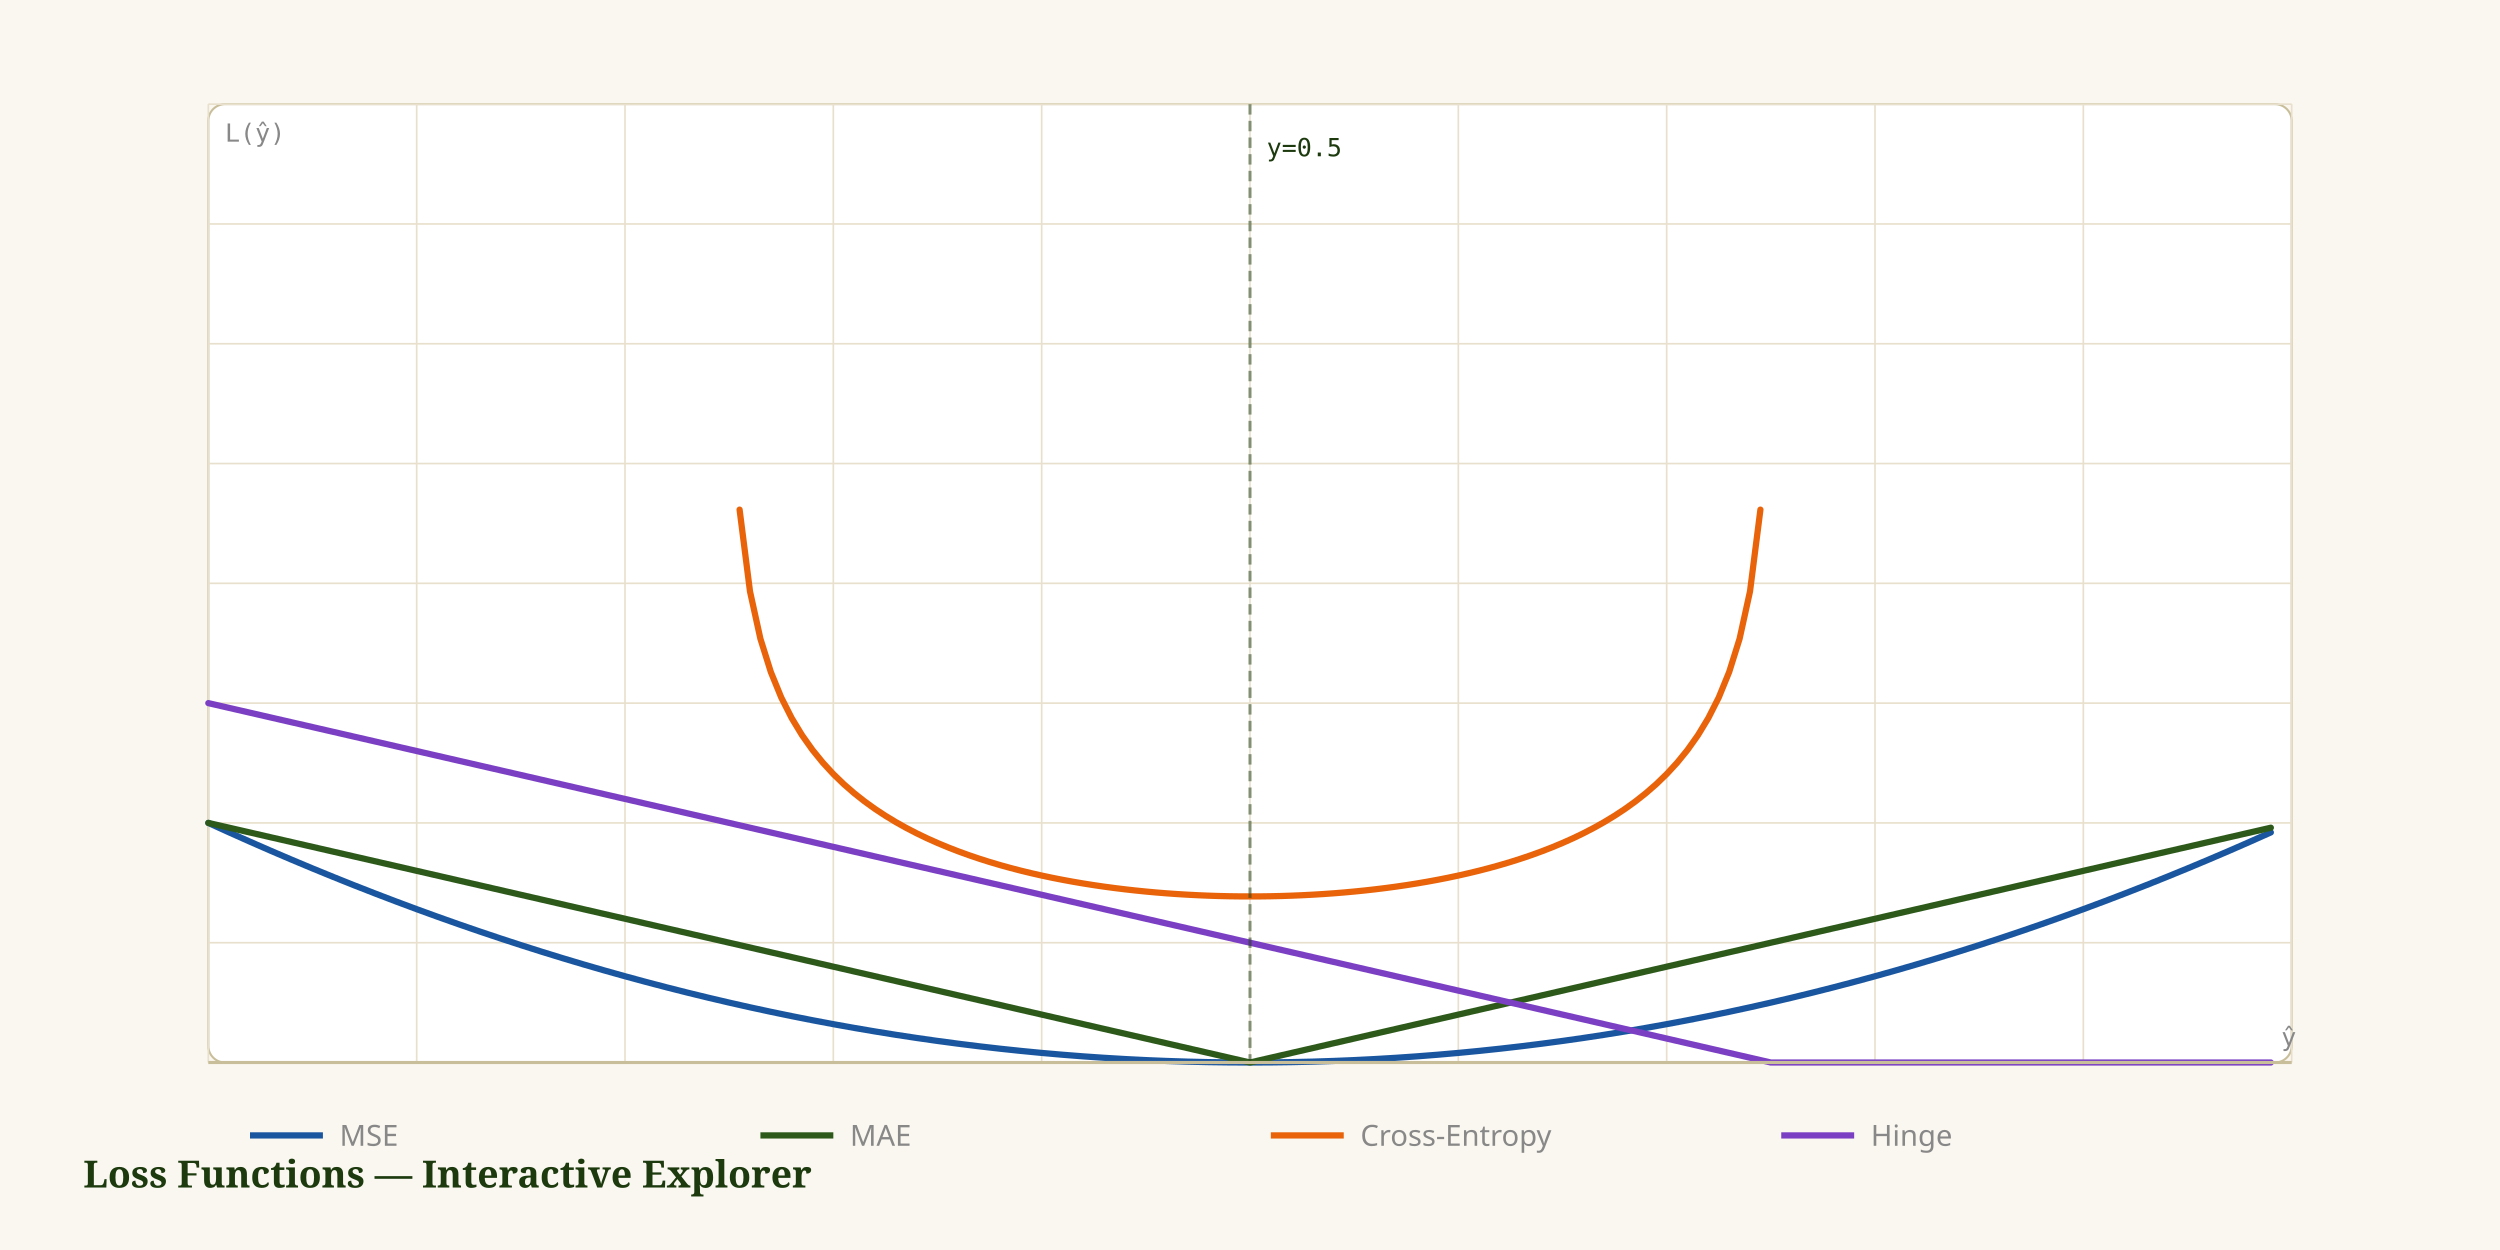
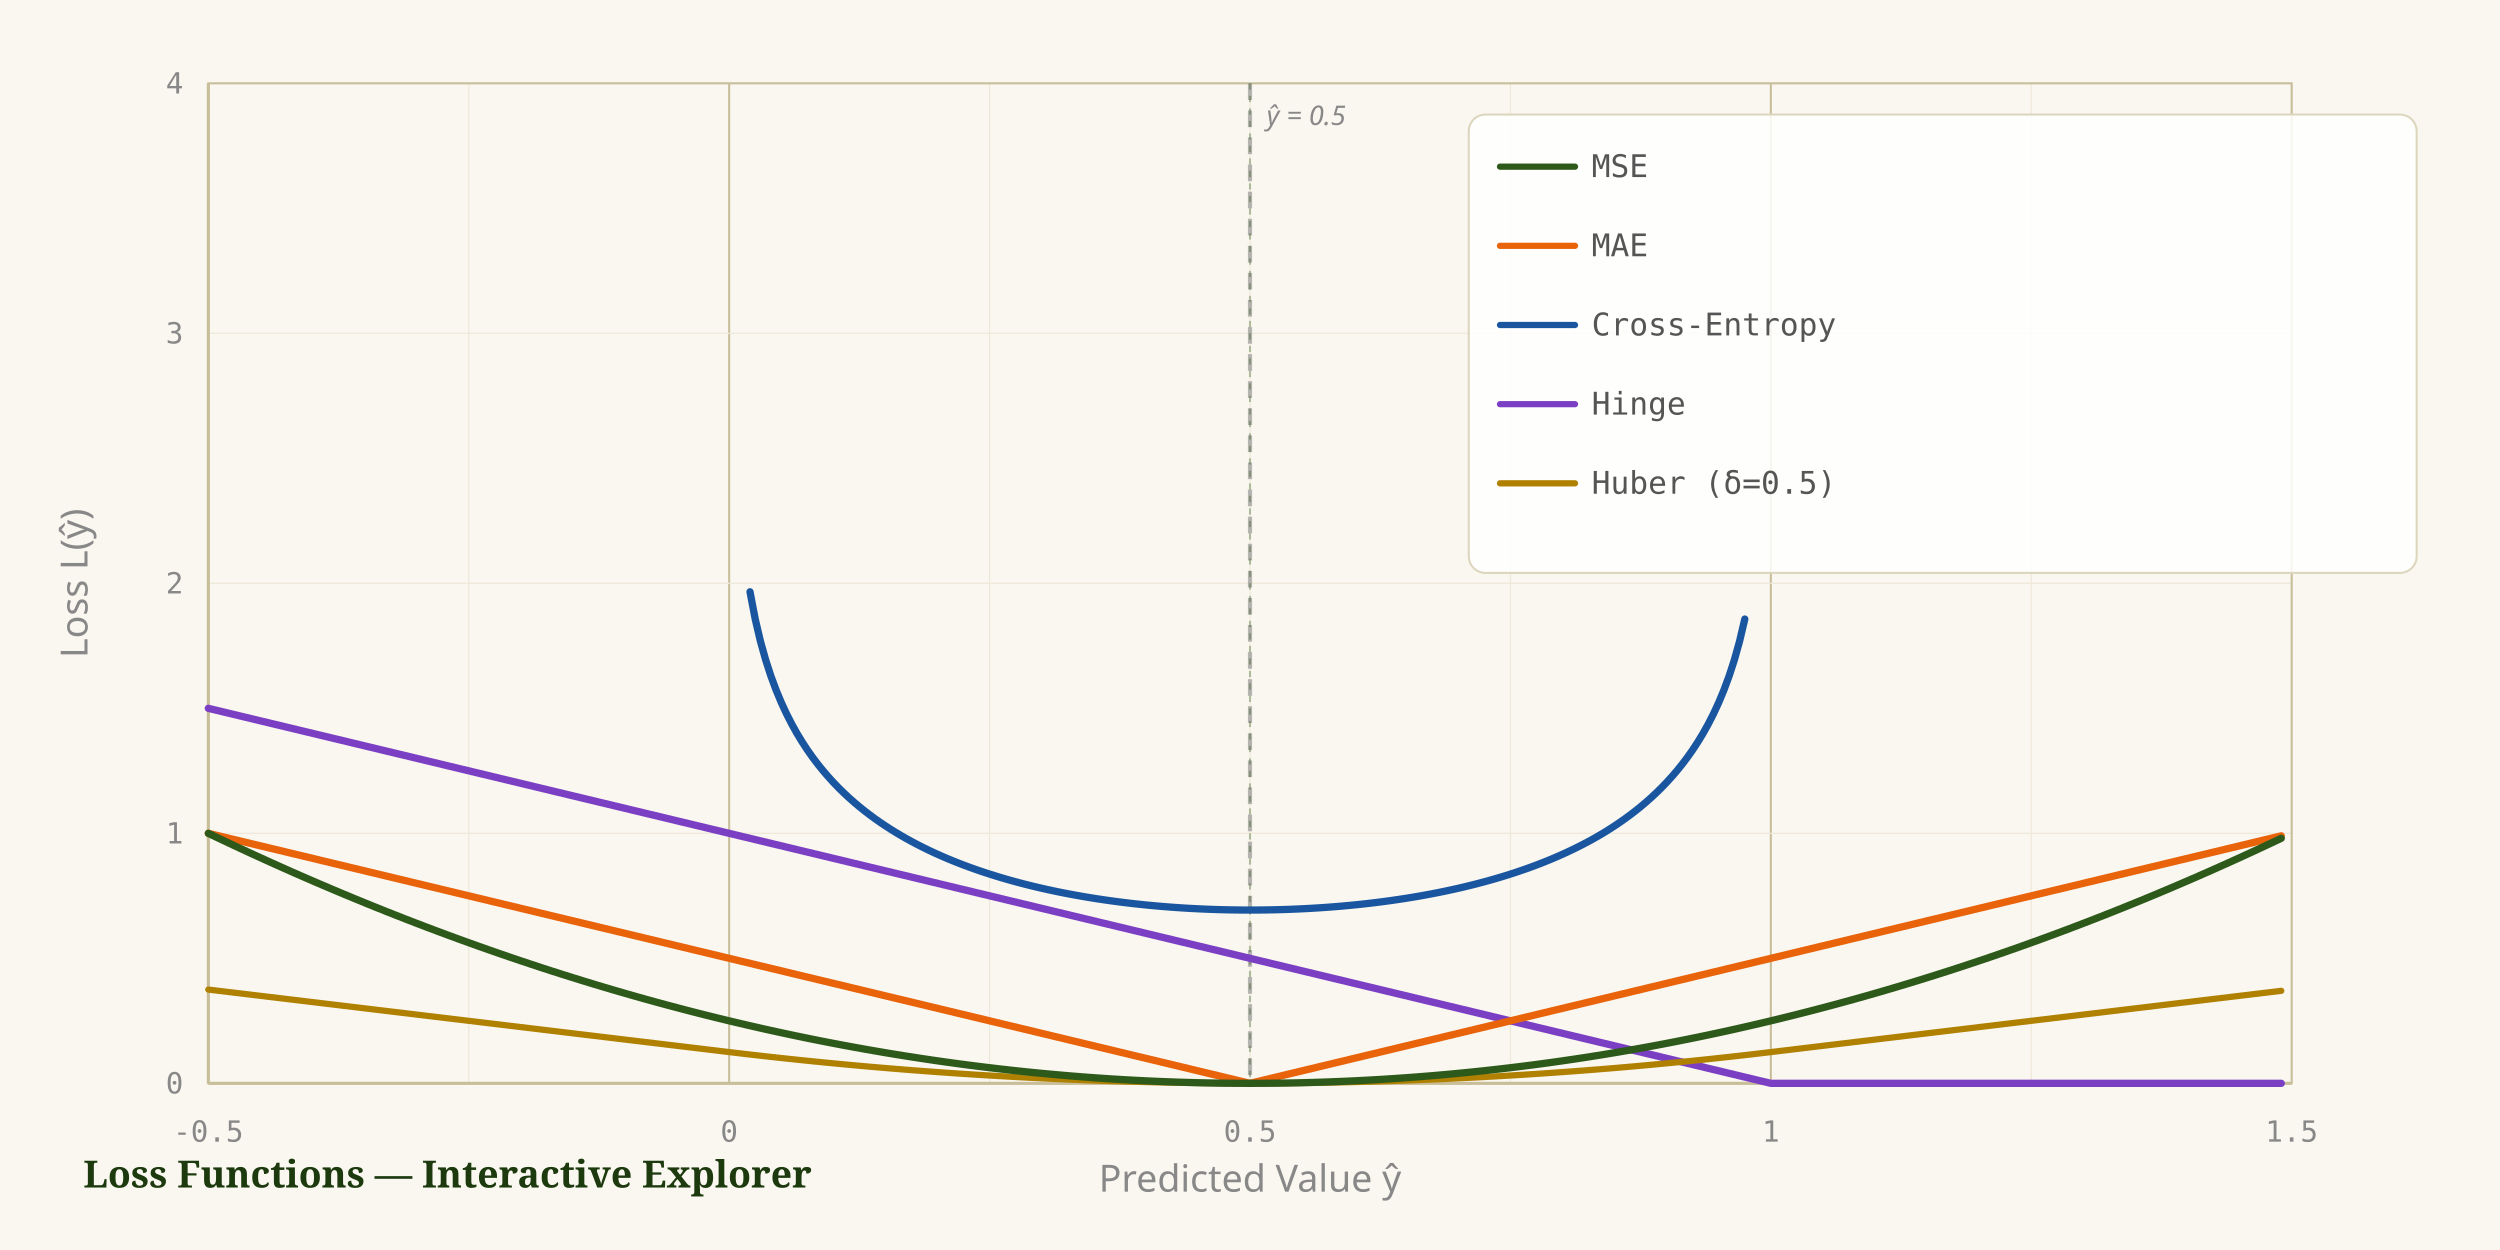
<svg xmlns="http://www.w3.org/2000/svg" viewBox="0 0 1200 600">
  <rect width="1200" height="600" fill="#FAF7F0" />
-   <rect x="100" y="50" width="1000" height="460" fill="white" rx="8" stroke="#C8BE9A" />
-   <line x1="100" y1="50" x2="100" y2="510" stroke="#E8E0CC" stroke-width="0.8" />
-   <line x1="200" y1="50" x2="200" y2="510" stroke="#E8E0CC" stroke-width="0.8" />
-   <line x1="300" y1="50" x2="300" y2="510" stroke="#E8E0CC" stroke-width="0.8" />
-   <line x1="400" y1="50" x2="400" y2="510" stroke="#E8E0CC" stroke-width="0.8" />
-   <line x1="500" y1="50" x2="500" y2="510" stroke="#E8E0CC" stroke-width="0.8" />
-   <line x1="600" y1="50" x2="600" y2="510" stroke="#E8E0CC" stroke-width="0.8" />
-   <line x1="700" y1="50" x2="700" y2="510" stroke="#E8E0CC" stroke-width="0.8" />
-   <line x1="800" y1="50" x2="800" y2="510" stroke="#E8E0CC" stroke-width="0.8" />
-   <line x1="900" y1="50" x2="900" y2="510" stroke="#E8E0CC" stroke-width="0.8" />
-   <line x1="1000" y1="50" x2="1000" y2="510" stroke="#E8E0CC" stroke-width="0.8" />
-   <line x1="1100" y1="50" x2="1100" y2="510" stroke="#E8E0CC" stroke-width="0.8" />
-   <line x1="100" y1="50" x2="1100" y2="50" stroke="#E8E0CC" stroke-width="0.8" />
-   <line x1="100" y1="107.5" x2="1100" y2="107.5" stroke="#E8E0CC" stroke-width="0.8" />
-   <line x1="100" y1="165" x2="1100" y2="165" stroke="#E8E0CC" stroke-width="0.8" />
-   <line x1="100" y1="222.5" x2="1100" y2="222.5" stroke="#E8E0CC" stroke-width="0.8" />
-   <line x1="100" y1="280" x2="1100" y2="280" stroke="#E8E0CC" stroke-width="0.8" />
-   <line x1="100" y1="337.5" x2="1100" y2="337.5" stroke="#E8E0CC" stroke-width="0.8" />
-   <line x1="100" y1="395" x2="1100" y2="395" stroke="#E8E0CC" stroke-width="0.8" />
-   <line x1="100" y1="452.5" x2="1100" y2="452.5" stroke="#E8E0CC" stroke-width="0.8" />
-   <line x1="100" y1="510" x2="1100" y2="510" stroke="#E8E0CC" stroke-width="0.8" />
-   <polyline points="100,395 110,399.554 120,404.016 130,408.386 140,412.664 150,416.85 160,420.944 170,424.946 180,428.856 190,432.674 200,436.4 210,440.034 220,443.576 230,447.026 240,450.384 250,453.65 260,456.824 270,459.906 280,462.896 290,465.794 300,468.6 310,471.314 320,473.936 330,476.466 340,478.904 350,481.25 360,483.504 370,485.666 380,487.736 390,489.714 400,491.6 410,493.394 420,495.096 430,496.706 440,498.224 450,499.65 460,500.984 470,502.226 480,503.376 490,504.434 500,505.4 510,506.274 520,507.056 530,507.746 540,508.344 550,508.85 560,509.264 570,509.586 580,509.816 590,509.954 600,510 610,509.954 620,509.816 630,509.586 640,509.264 650,508.85 660,508.344 670,507.746 680,507.056 690,506.274 700,505.4 710,504.434 720,503.376 730,502.226 740,500.984 750,499.65 760,498.224 770,496.706 780,495.096 790,493.394 800,491.6 810,489.714 820,487.736 830,485.666 840,483.504 850,481.25 860,478.904 870,476.466 880,473.936 890,471.314 900,468.6 910,465.794 920,462.896 930,459.906 940,456.824 950,453.65 960,450.384 970,447.026 980,443.576 990,440.034 1000,436.4 1010,432.674 1020,428.856 1030,424.946 1040,420.944 1050,416.85 1060,412.664 1070,408.386 1080,404.016 1090,399.554" fill="none" stroke="#1A56A0" stroke-width="3" stroke-linecap="round" stroke-linejoin="round" />
-   <polyline points="100,395 110,397.3 120,399.6 130,401.9 140,404.2 150,406.5 160,408.8 170,411.1 180,413.4 190,415.7 200,418 210,420.3 220,422.6 230,424.9 240,427.2 250,429.5 260,431.8 270,434.1 280,436.4 290,438.7 300,441 310,443.3 320,445.6 330,447.9 340,450.2 350,452.5 360,454.8 370,457.1 380,459.4 390,461.7 400,464 410,466.3 420,468.6 430,470.9 440,473.2 450,475.5 460,477.8 470,480.1 480,482.4 490,484.7 500,487 510,489.3 520,491.6 530,493.9 540,496.2 550,498.5 560,500.8 570,503.1 580,505.4 590,507.7 600,510 610,507.7 620,505.4 630,503.1 640,500.8 650,498.5 660,496.2 670,493.9 680,491.6 690,489.3 700,487 710,484.7 720,482.4 730,480.1 740,477.8 750,475.5 760,473.2 770,470.9 780,468.6 790,466.3 800,464 810,461.7 820,459.4 830,457.1 840,454.8 850,452.5 860,450.2 870,447.9 880,445.6 890,443.3 900,441 910,438.7 920,436.4 930,434.1 940,431.8 950,429.5 960,427.2 970,424.9 980,422.6 990,420.3 1000,418 1010,415.7 1020,413.4 1030,411.1 1040,408.8 1050,406.5 1060,404.2 1070,401.9 1080,399.6 1090,397.3" fill="none" stroke="#2D5A1B" stroke-width="3" stroke-linecap="round" stroke-linejoin="round" />
-   <polyline points="355,244.625 360,283.897 365,306.622 370,322.567 375,334.796 380,344.671 385,352.92 390,359.976 395,366.12 400,371.543 405,376.381 410,380.734 415,384.68 420,388.276 425,391.571 430,394.601 435,397.399 440,399.988 445,402.391 450,404.627 455,406.709 460,408.651 465,410.465 470,412.161 475,413.746 480,415.23 485,416.617 490,417.915 495,419.129 500,420.263 505,421.321 510,422.307 515,423.224 520,424.076 525,424.865 530,425.594 535,426.263 540,426.877 545,427.435 550,427.941 555,428.394 560,428.797 565,429.15 570,429.454 575,429.71 580,429.919 585,430.081 590,430.196 595,430.265 600,430.288 605,430.265 610,430.196 615,430.081 620,429.919 625,429.71 630,429.454 635,429.15 640,428.797 645,428.394 650,427.941 655,427.435 660,426.877 665,426.263 670,425.594 675,424.865 680,424.076 685,423.224 690,422.307 695,421.321 700,420.263 705,419.129 710,417.915 715,416.617 720,415.23 725,413.746 730,412.161 735,410.465 740,408.651 745,406.709 750,404.627 755,402.391 760,399.988 765,397.399 770,394.601 775,391.571 780,388.276 785,384.68 790,380.734 795,376.381 800,371.543 805,366.12 810,359.976 815,352.92 820,344.671 825,334.796 830,322.567 835,306.622 840,283.897 845,244.625" fill="none" stroke="#E8630A" stroke-width="3" stroke-linecap="round" stroke-linejoin="round" />
-   <polyline points="100,337.5 110,339.8 120,342.1 130,344.4 140,346.7 150,349 160,351.3 170,353.6 180,355.9 190,358.2 200,360.5 210,362.8 220,365.1 230,367.4 240,369.7 250,372 260,374.3 270,376.6 280,378.9 290,381.2 300,383.5 310,385.8 320,388.1 330,390.4 340,392.7 350,395 360,397.3 370,399.6 380,401.9 390,404.2 400,406.5 410,408.8 420,411.1 430,413.4 440,415.7 450,418 460,420.3 470,422.6 480,424.9 490,427.2 500,429.5 510,431.8 520,434.1 530,436.4 540,438.7 550,441 560,443.3 570,445.6 580,447.9 590,450.2 600,452.5 610,454.8 620,457.1 630,459.4 640,461.7 650,464 660,466.3 670,468.6 680,470.9 690,473.2 700,475.5 710,477.8 720,480.1 730,482.4 740,484.7 750,487 760,489.3 770,491.6 780,493.9 790,496.2 800,498.5 810,500.8 820,503.1 830,505.4 840,507.7 850,510 860,510 870,510 880,510 890,510 900,510 910,510 920,510 930,510 940,510 950,510 960,510 970,510 980,510 990,510 1000,510 1010,510 1020,510 1030,510 1040,510 1050,510 1060,510 1070,510 1080,510 1090,510" fill="none" stroke="#7B3FC4" stroke-width="3" stroke-linecap="round" stroke-linejoin="round" />
-   <line x1="600" y1="50" x2="600" y2="510" stroke="#1C3A0E" stroke-width="1.5" stroke-dasharray="5 3" opacity="0.5" />
-   <text x="608" y="75" font-family="monospace" font-size="12" fill="#1C3A0E">y=0.5</text>
-   <line x1="100" y1="510" x2="1100" y2="510" stroke="#C8BE9A" stroke-width="1.5" />
-   <text x="1095" y="502" font-family="monospace" font-size="12" fill="#888">ŷ</text>
-   <text x="108" y="68" font-family="monospace" font-size="12" fill="#888">L(ŷ)</text>
-   <line x1="120" y1="545" x2="155" y2="545" stroke="#1A56A0" stroke-width="3" />
-   <text x="163" y="550" font-family="sans-serif" font-size="14" fill="#888">MSE</text>
-   <line x1="365" y1="545" x2="400" y2="545" stroke="#2D5A1B" stroke-width="3" />
-   <text x="408" y="550" font-family="sans-serif" font-size="14" fill="#888">MAE</text>
-   <line x1="610" y1="545" x2="645" y2="545" stroke="#E8630A" stroke-width="3" />
-   <text x="653" y="550" font-family="sans-serif" font-size="14" fill="#888">Cross-Entropy</text>
-   <line x1="855" y1="545" x2="890" y2="545" stroke="#7B3FC4" stroke-width="3" />
-   <text x="898" y="550" font-family="sans-serif" font-size="14" fill="#888">Hinge</text>
+   <line x1="100" y1="40" x2="100" y2="520" stroke="#EEE8DA" stroke-width="0.6" />
+   <line x1="225" y1="40" x2="225" y2="520" stroke="#EEE8DA" stroke-width="0.6" />
+   <line x1="350" y1="40" x2="350" y2="520" stroke="#C8BE9A" stroke-width="1" />
+   <line x1="475" y1="40" x2="475" y2="520" stroke="#EEE8DA" stroke-width="0.6" />
+   <line x1="600" y1="40" x2="600" y2="520" stroke="#EEE8DA" stroke-width="0.6" />
+   <line x1="725" y1="40" x2="725" y2="520" stroke="#EEE8DA" stroke-width="0.6" />
+   <line x1="850" y1="40" x2="850" y2="520" stroke="#C8BE9A" stroke-width="1" />
+   <line x1="975" y1="40" x2="975" y2="520" stroke="#EEE8DA" stroke-width="0.6" />
+   <line x1="1100" y1="40" x2="1100" y2="520" stroke="#EEE8DA" stroke-width="0.6" />
+   <line x1="100" y1="520" x2="1100" y2="520" stroke="#EEE8DA" stroke-width="0.6" />
+   <line x1="100" y1="400" x2="1100" y2="400" stroke="#EEE8DA" stroke-width="0.6" />
+   <line x1="100" y1="280" x2="1100" y2="280" stroke="#EEE8DA" stroke-width="0.6" />
+   <line x1="100" y1="160" x2="1100" y2="160" stroke="#EEE8DA" stroke-width="0.6" />
+   <line x1="100" y1="40" x2="1100" y2="40" stroke="#EEE8DA" stroke-width="0.6" />
+   <rect x="100" y="40" width="1000" height="480" fill="none" stroke="#C8BE9A" stroke-width="1" />
+   <line x1="100" y1="520" x2="1100" y2="520" stroke="#C8BE9A" stroke-width="1.5" />
+   <line x1="100" y1="40" x2="100" y2="520" stroke="#C8BE9A" stroke-width="1.5" />
+   <text x="100" y="548" text-anchor="middle" font-family="IBM Plex Mono,monospace" font-size="14" fill="#888">-0.5</text>
+   <text x="350" y="548" text-anchor="middle" font-family="IBM Plex Mono,monospace" font-size="14" fill="#888">0</text>
+   <text x="600" y="548" text-anchor="middle" font-family="IBM Plex Mono,monospace" font-size="14" fill="#888">0.5</text>
+   <text x="850" y="548" text-anchor="middle" font-family="IBM Plex Mono,monospace" font-size="14" fill="#888">1</text>
+   <text x="1100" y="548" text-anchor="middle" font-family="IBM Plex Mono,monospace" font-size="14" fill="#888">1.5</text>
+   <text x="88" y="520" text-anchor="end" dominant-baseline="central" font-family="IBM Plex Mono,monospace" font-size="14" fill="#888">0</text>
+   <text x="88" y="400" text-anchor="end" dominant-baseline="central" font-family="IBM Plex Mono,monospace" font-size="14" fill="#888">1</text>
+   <text x="88" y="280" text-anchor="end" dominant-baseline="central" font-family="IBM Plex Mono,monospace" font-size="14" fill="#888">2</text>
+   <text x="88" y="160" text-anchor="end" dominant-baseline="central" font-family="IBM Plex Mono,monospace" font-size="14" fill="#888">3</text>
+   <text x="88" y="40" text-anchor="end" dominant-baseline="central" font-family="IBM Plex Mono,monospace" font-size="14" fill="#888">4</text>
+   <text x="600" y="572" text-anchor="middle" font-family="Outfit,sans-serif" font-size="18" fill="#888">Predicted Value ŷ</text>
+   <text transform="rotate(-90)" x="-280" y="42" text-anchor="middle" font-family="Outfit,sans-serif" font-size="18" fill="#888">Loss L(ŷ)</text>
+   <line x1="600" y1="40" x2="600" y2="520" stroke="#888" stroke-width="2" stroke-dasharray="8 5" opacity="0.6" />
+   <text x="608" y="60" font-family="Outfit,sans-serif" font-size="13" fill="#888" font-style="italic">ŷ = 0.5</text>
+   <line x1="600" y1="40" x2="600" y2="520" stroke="#2D5A1B" stroke-width="1" stroke-dasharray="3 3" opacity="0.35" />
+   <polyline points="100,340 105,341.2 110,342.4 115,343.6 120,344.8 125,346 130,347.2 135,348.4 140,349.6 145,350.8 150,352 155,353.2 160,354.4 165,355.6 170,356.8 175,358 180,359.2 185,360.4 190,361.6 195,362.8 200,364 205,365.2 210,366.4 215,367.6 220,368.8 225,370 230,371.2 235,372.4 240,373.6 245,374.8 250,376 255,377.2 260,378.4 265,379.6 270,380.8 275,382 280,383.2 285,384.4 290,385.6 295,386.8 300,388 305,389.2 310,390.4 315,391.6 320,392.8 325,394 330,395.2 335,396.4 340,397.6 345,398.8 350,400 355,401.2 360,402.4 365,403.6 370,404.8 375,406 380,407.2 385,408.4 390,409.6 395,410.8 400,412 405,413.2 410,414.4 415,415.6 420,416.8 425,418 430,419.2 435,420.4 440,421.6 445,422.8 450,424 455,425.2 460,426.4 465,427.6 470,428.8 475,430 480,431.2 485,432.4 490,433.6 495,434.8 500,436 505,437.2 510,438.4 515,439.6 520,440.8 525,442 530,443.2 535,444.4 540,445.6 545,446.8 550,448 555,449.2 560,450.4 565,451.6 570,452.8 575,454 580,455.2 585,456.4 590,457.6 595,458.8 600,460 605,461.2 610,462.4 615,463.6 620,464.8 625,466 630,467.2 635,468.4 640,469.6 645,470.8 650,472 655,473.2 660,474.4 665,475.6 670,476.8 675,478 680,479.2 685,480.4 690,481.6 695,482.8 700,484 705,485.2 710,486.4 715,487.6 720,488.8 725,490 730,491.2 735,492.4 740,493.6 745,494.8 750,496 755,497.2 760,498.4 765,499.6 770,500.8 775,502 780,503.2 785,504.4 790,505.6 795,506.8 800,508 805,509.2 810,510.4 815,511.6 820,512.8 825,514 830,515.2 835,516.4 840,517.6 845,518.8 850,520 855,520 860,520 865,520 870,520 875,520 880,520 885,520 890,520 895,520 900,520 905,520 910,520 915,520 920,520 925,520 930,520 935,520 940,520 945,520 950,520 955,520 960,520 965,520 970,520 975,520 980,520 985,520 990,520 995,520 1000,520 1005,520 1010,520 1015,520 1020,520 1025,520 1030,520 1035,520 1040,520 1045,520 1050,520 1055,520 1060,520 1065,520 1070,520 1075,520 1080,520 1085,520 1090,520 1095,520" fill="none" stroke="#7B3FC4" stroke-width="3.5" stroke-linejoin="round" stroke-linecap="round" />
+   <polyline points="360,284.066 362.5,297.148 365,307.779 367.5,316.718 370,324.418 372.5,331.172 375,337.178 377.5,342.58 380,347.483 382.5,351.965 385,356.09 387.5,359.906 390,363.453 392.5,366.764 395,369.865 397.5,372.778 400,375.523 402.5,378.116 405,380.571 407.5,382.901 410,385.114 412.5,387.222 415,389.231 417.5,391.15 420,392.984 422.5,394.739 425,396.422 427.5,398.035 430,399.584 432.5,401.072 435,402.503 437.5,403.88 440,405.205 442.5,406.482 445,407.713 447.5,408.9 450,410.045 452.5,411.15 455,412.218 457.5,413.249 460,414.245 462.5,415.207 465,416.138 467.5,417.037 470,417.907 472.5,418.748 475,419.561 477.5,420.348 480,421.109 482.5,421.845 485,422.557 487.5,423.246 490,423.912 492.5,424.556 495,425.178 497.5,425.78 500,426.361 502.5,426.923 505,427.465 507.5,427.989 510,428.494 512.5,428.982 515,429.452 517.5,429.904 520,430.34 522.5,430.76 525,431.164 527.5,431.551 530,431.924 532.5,432.281 535,432.623 537.5,432.95 540,433.263 542.5,433.561 545,433.846 547.5,434.116 550,434.373 552.5,434.616 555,434.846 557.5,435.063 560,435.266 562.5,435.457 565,435.635 567.5,435.8 570,435.952 572.5,436.092 575,436.219 577.5,436.334 580,436.437 582.5,436.528 585,436.606 587.5,436.672 590,436.726 592.5,436.768 595,436.798 597.5,436.816 600,436.822 602.5,436.816 605,436.798 607.5,436.768 610,436.726 612.5,436.672 615,436.606 617.5,436.528 620,436.437 622.5,436.334 625,436.219 627.5,436.092 630,435.952 632.5,435.8 635,435.635 637.5,435.457 640,435.266 642.5,435.063 645,434.846 647.5,434.616 650,434.373 652.5,434.116 655,433.846 657.5,433.561 660,433.263 662.5,432.95 665,432.623 667.5,432.281 670,431.924 672.5,431.551 675,431.164 677.5,430.76 680,430.34 682.5,429.904 685,429.452 687.5,428.982 690,428.494 692.5,427.989 695,427.465 697.5,426.923 700,426.361 702.5,425.78 705,425.178 707.5,424.556 710,423.912 712.5,423.246 715,422.557 717.5,421.845 720,421.109 722.5,420.348 725,419.561 727.5,418.748 730,417.907 732.5,417.037 735,416.138 737.5,415.207 740,414.245 742.5,413.249 745,412.218 747.5,411.15 750,410.045 752.5,408.9 755,407.713 757.5,406.482 760,405.205 762.5,403.88 765,402.503 767.5,401.072 770,399.584 772.5,398.035 775,396.422 777.5,394.739 780,392.984 782.5,391.15 785,389.231 787.5,387.222 790,385.114 792.5,382.901 795,380.571 797.5,378.116 800,375.523 802.5,372.778 805,369.865 807.5,366.764 810,363.453 812.5,359.906 815,356.09 817.5,351.965 820,347.483 822.5,342.58 825,337.178 827.5,331.172 830,324.418 832.5,316.718 835,307.779 837.5,297.148" fill="none" stroke="#1A56A0" stroke-width="3.5" stroke-linejoin="round" stroke-linecap="round" />
+   <polyline points="100,400 105,401.2 110,402.4 115,403.6 120,404.8 125,406 130,407.2 135,408.4 140,409.6 145,410.8 150,412 155,413.2 160,414.4 165,415.6 170,416.8 175,418 180,419.2 185,420.4 190,421.6 195,422.8 200,424 205,425.2 210,426.4 215,427.6 220,428.8 225,430 230,431.2 235,432.4 240,433.6 245,434.8 250,436 255,437.2 260,438.4 265,439.6 270,440.8 275,442 280,443.2 285,444.4 290,445.6 295,446.8 300,448 305,449.2 310,450.4 315,451.6 320,452.8 325,454 330,455.2 335,456.4 340,457.6 345,458.8 350,460 355,461.2 360,462.4 365,463.6 370,464.8 375,466 380,467.2 385,468.4 390,469.6 395,470.8 400,472 405,473.2 410,474.4 415,475.6 420,476.8 425,478 430,479.2 435,480.4 440,481.6 445,482.8 450,484 455,485.2 460,486.4 465,487.6 470,488.8 475,490 480,491.2 485,492.4 490,493.6 495,494.8 500,496 505,497.2 510,498.4 515,499.6 520,500.8 525,502 530,503.2 535,504.4 540,505.6 545,506.8 550,508 555,509.2 560,510.4 565,511.6 570,512.8 575,514 580,515.2 585,516.4 590,517.6 595,518.8 600,520 605,518.8 610,517.6 615,516.4 620,515.2 625,514 630,512.8 635,511.6 640,510.4 645,509.2 650,508 655,506.8 660,505.6 665,504.4 670,503.2 675,502 680,500.8 685,499.6 690,498.4 695,497.2 700,496 705,494.8 710,493.6 715,492.4 720,491.2 725,490 730,488.8 735,487.6 740,486.4 745,485.2 750,484 755,482.8 760,481.6 765,480.4 770,479.2 775,478 780,476.8 785,475.6 790,474.4 795,473.2 800,472 805,470.8 810,469.6 815,468.4 820,467.2 825,466 830,464.8 835,463.6 840,462.4 845,461.2 850,460 855,458.8 860,457.6 865,456.4 870,455.2 875,454 880,452.8 885,451.6 890,450.4 895,449.2 900,448 905,446.8 910,445.6 915,444.4 920,443.2 925,442 930,440.8 935,439.6 940,438.4 945,437.2 950,436 955,434.8 960,433.6 965,432.4 970,431.2 975,430 980,428.8 985,427.6 990,426.4 995,425.2 1000,424 1005,422.8 1010,421.6 1015,420.4 1020,419.2 1025,418 1030,416.8 1035,415.6 1040,414.4 1045,413.2 1050,412 1055,410.8 1060,409.6 1065,408.4 1070,407.2 1075,406 1080,404.8 1085,403.6 1090,402.4 1095,401.2" fill="none" stroke="#E8630A" stroke-width="3.5" stroke-linejoin="round" stroke-linecap="round" />
+   <polyline points="100,475 105,475.6 110,476.2 115,476.8 120,477.4 125,478 130,478.6 135,479.2 140,479.8 145,480.4 150,481 155,481.6 160,482.2 165,482.8 170,483.4 175,484 180,484.6 185,485.2 190,485.8 195,486.4 200,487 205,487.6 210,488.2 215,488.8 220,489.4 225,490 230,490.6 235,491.2 240,491.8 245,492.4 250,493 255,493.6 260,494.2 265,494.8 270,495.4 275,496 280,496.6 285,497.2 290,497.8 295,498.4 300,499 305,499.6 310,500.2 315,500.8 320,501.4 325,502 330,502.6 335,503.2 340,503.8 345,504.4 350,505 355,505.594 360,506.176 365,506.746 370,507.304 375,507.85 380,508.384 385,508.906 390,509.416 395,509.914 400,510.4 405,510.874 410,511.336 415,511.786 420,512.224 425,512.65 430,513.064 435,513.466 440,513.856 445,514.234 450,514.6 455,514.954 460,515.296 465,515.626 470,515.944 475,516.25 480,516.544 485,516.826 490,517.096 495,517.354 500,517.6 505,517.834 510,518.056 515,518.266 520,518.464 525,518.65 530,518.824 535,518.986 540,519.136 545,519.274 550,519.4 555,519.514 560,519.616 565,519.706 570,519.784 575,519.85 580,519.904 585,519.946 590,519.976 595,519.994 600,520 605,519.994 610,519.976 615,519.946 620,519.904 625,519.85 630,519.784 635,519.706 640,519.616 645,519.514 650,519.4 655,519.274 660,519.136 665,518.986 670,518.824 675,518.65 680,518.464 685,518.266 690,518.056 695,517.834 700,517.6 705,517.354 710,517.096 715,516.826 720,516.544 725,516.25 730,515.944 735,515.626 740,515.296 745,514.954 750,514.6 755,514.234 760,513.856 765,513.466 770,513.064 775,512.65 780,512.224 785,511.786 790,511.336 795,510.874 800,510.4 805,509.914 810,509.416 815,508.906 820,508.384 825,507.85 830,507.304 835,506.746 840,506.176 845,505.594 850,505 855,504.4 860,503.8 865,503.2 870,502.6 875,502 880,501.4 885,500.8 890,500.2 895,499.6 900,499 905,498.4 910,497.8 915,497.2 920,496.6 925,496 930,495.4 935,494.8 940,494.2 945,493.6 950,493 955,492.4 960,491.8 965,491.2 970,490.6 975,490 980,489.4 985,488.8 990,488.2 995,487.6 1000,487 1005,486.4 1010,485.8 1015,485.2 1020,484.6 1025,484 1030,483.4 1035,482.8 1040,482.2 1045,481.6 1050,481 1055,480.4 1060,479.8 1065,479.2 1070,478.6 1075,478 1080,477.4 1085,476.8 1090,476.2 1095,475.6" fill="none" stroke="#B08000" stroke-width="3" stroke-linejoin="round" stroke-linecap="round" />
+   <polyline points="100,400 105,402.388 110,404.752 115,407.092 120,409.408 125,411.7 130,413.968 135,416.212 140,418.432 145,420.628 150,422.8 155,424.948 160,427.072 165,429.172 170,431.248 175,433.3 180,435.328 185,437.332 190,439.312 195,441.268 200,443.2 205,445.108 210,446.992 215,448.852 220,450.688 225,452.5 230,454.288 235,456.052 240,457.792 245,459.508 250,461.2 255,462.868 260,464.512 265,466.132 270,467.728 275,469.3 280,470.848 285,472.372 290,473.872 295,475.348 300,476.8 305,478.228 310,479.632 315,481.012 320,482.368 325,483.7 330,485.008 335,486.292 340,487.552 345,488.788 350,490 355,491.188 360,492.352 365,493.492 370,494.608 375,495.7 380,496.768 385,497.812 390,498.832 395,499.828 400,500.8 405,501.748 410,502.672 415,503.572 420,504.448 425,505.3 430,506.128 435,506.932 440,507.712 445,508.468 450,509.2 455,509.908 460,510.592 465,511.252 470,511.888 475,512.5 480,513.088 485,513.652 490,514.192 495,514.708 500,515.2 505,515.668 510,516.112 515,516.532 520,516.928 525,517.3 530,517.648 535,517.972 540,518.272 545,518.548 550,518.8 555,519.028 560,519.232 565,519.412 570,519.568 575,519.7 580,519.808 585,519.892 590,519.952 595,519.988 600,520 605,519.988 610,519.952 615,519.892 620,519.808 625,519.7 630,519.568 635,519.412 640,519.232 645,519.028 650,518.8 655,518.548 660,518.272 665,517.972 670,517.648 675,517.3 680,516.928 685,516.532 690,516.112 695,515.668 700,515.2 705,514.708 710,514.192 715,513.652 720,513.088 725,512.5 730,511.888 735,511.252 740,510.592 745,509.908 750,509.2 755,508.468 760,507.712 765,506.932 770,506.128 775,505.3 780,504.448 785,503.572 790,502.672 795,501.748 800,500.8 805,499.828 810,498.832 815,497.812 820,496.768 825,495.7 830,494.608 835,493.492 840,492.352 845,491.188 850,490 855,488.788 860,487.552 865,486.292 870,485.008 875,483.7 880,482.368 885,481.012 890,479.632 895,478.228 900,476.8 905,475.348 910,473.872 915,472.372 920,470.848 925,469.3 930,467.728 935,466.132 940,464.512 945,462.868 950,461.2 955,459.508 960,457.792 965,456.052 970,454.288 975,452.5 980,450.688 985,448.852 990,446.992 995,445.108 1000,443.2 1005,441.268 1010,439.312 1015,437.332 1020,435.328 1025,433.3 1030,431.248 1035,429.172 1040,427.072 1045,424.948 1050,422.8 1055,420.628 1060,418.432 1065,416.212 1070,413.968 1075,411.7 1080,409.408 1085,407.092 1090,404.752 1095,402.388" fill="none" stroke="#2D5A1B" stroke-width="3.5" stroke-linejoin="round" stroke-linecap="round" />
+   <rect x="705" y="55" width="455" height="220" rx="8" fill="rgba(255,255,255,0.85)" stroke="#DDD6BE" />
+   <line x1="720" y1="80" x2="756" y2="80" stroke="#2D5A1B" stroke-width="3" stroke-linecap="round" />
+   <text x="764" y="85" font-family="IBM Plex Mono,monospace" font-size="15" fill="#555">MSE</text>
+   <line x1="720" y1="118" x2="756" y2="118" stroke="#E8630A" stroke-width="3" stroke-linecap="round" />
+   <text x="764" y="123" font-family="IBM Plex Mono,monospace" font-size="15" fill="#555">MAE</text>
+   <line x1="720" y1="156" x2="756" y2="156" stroke="#1A56A0" stroke-width="3" stroke-linecap="round" />
+   <text x="764" y="161" font-family="IBM Plex Mono,monospace" font-size="15" fill="#555">Cross-Entropy</text>
+   <line x1="720" y1="194" x2="756" y2="194" stroke="#7B3FC4" stroke-width="3" stroke-linecap="round" />
+   <text x="764" y="199" font-family="IBM Plex Mono,monospace" font-size="15" fill="#555">Hinge</text>
+   <line x1="720" y1="232" x2="756" y2="232" stroke="#B08000" stroke-width="3" stroke-linecap="round" />
+   <text x="764" y="237" font-family="IBM Plex Mono,monospace" font-size="15" fill="#555">Huber (δ=0.5)</text>
  <text x="40" y="570" font-family="Georgia,serif" font-size="18" fill="#1C3A0E" font-weight="700">Loss Functions — Interactive Explorer</text>
</svg>
